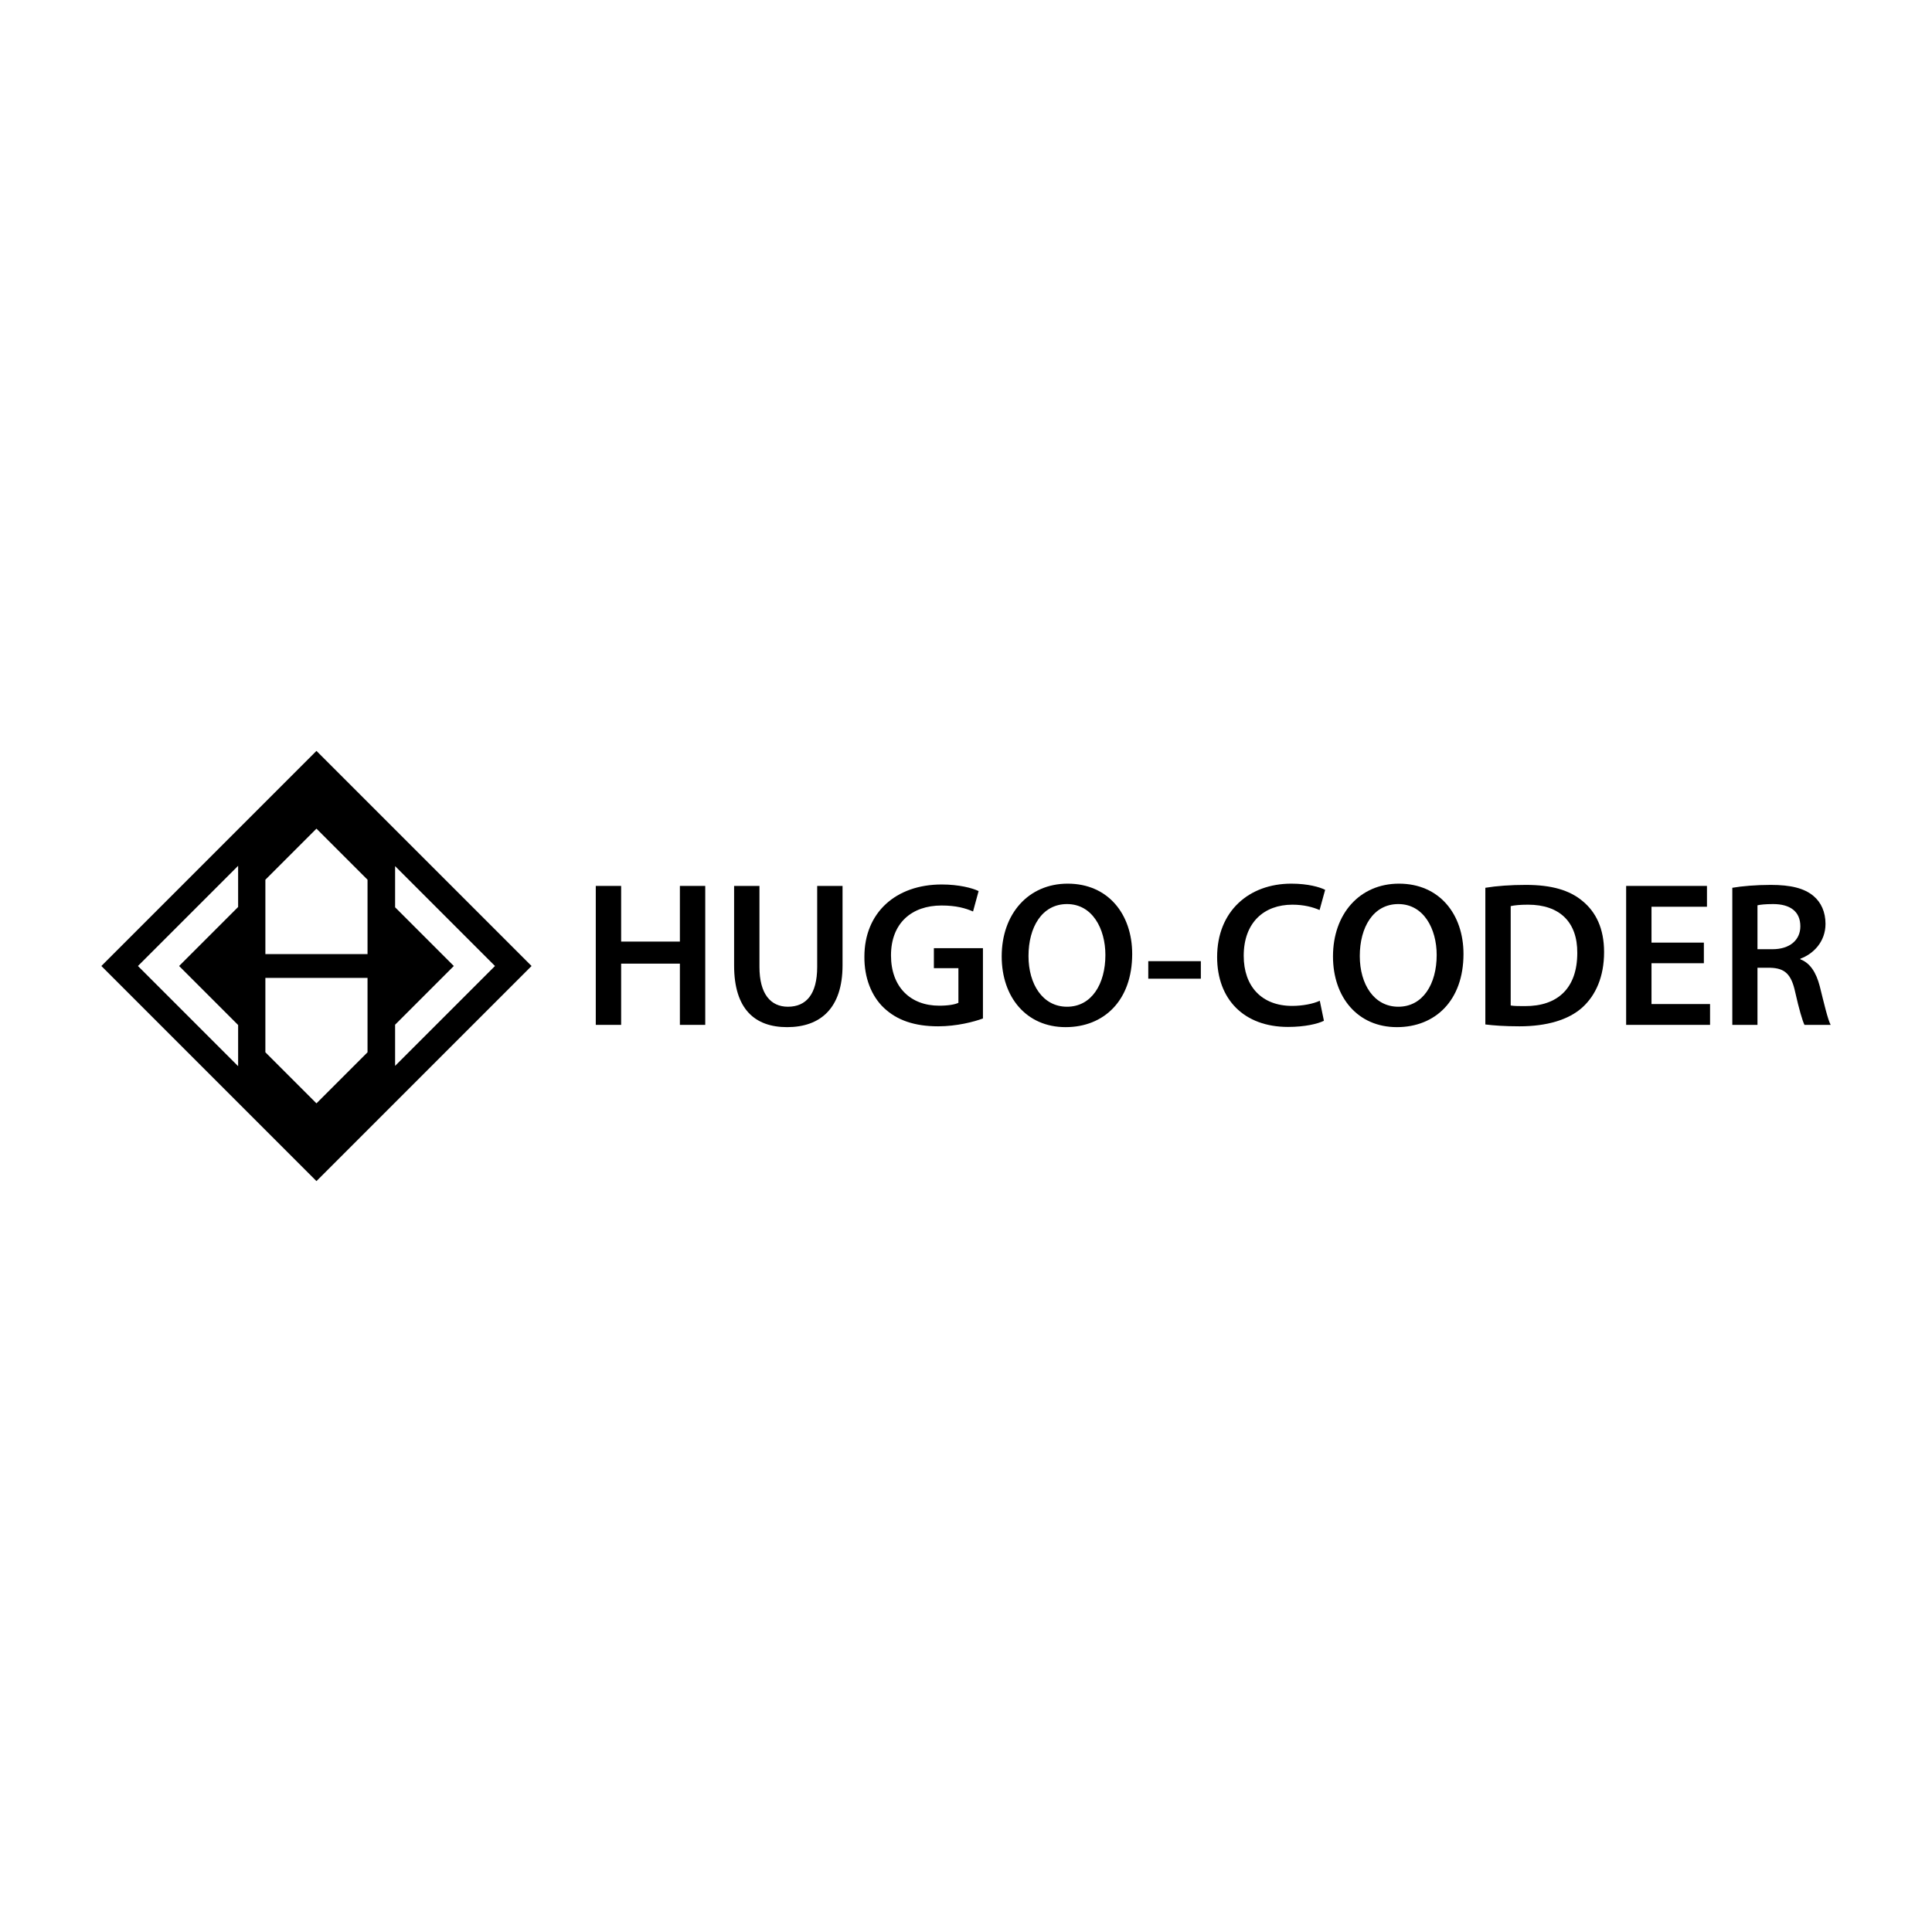
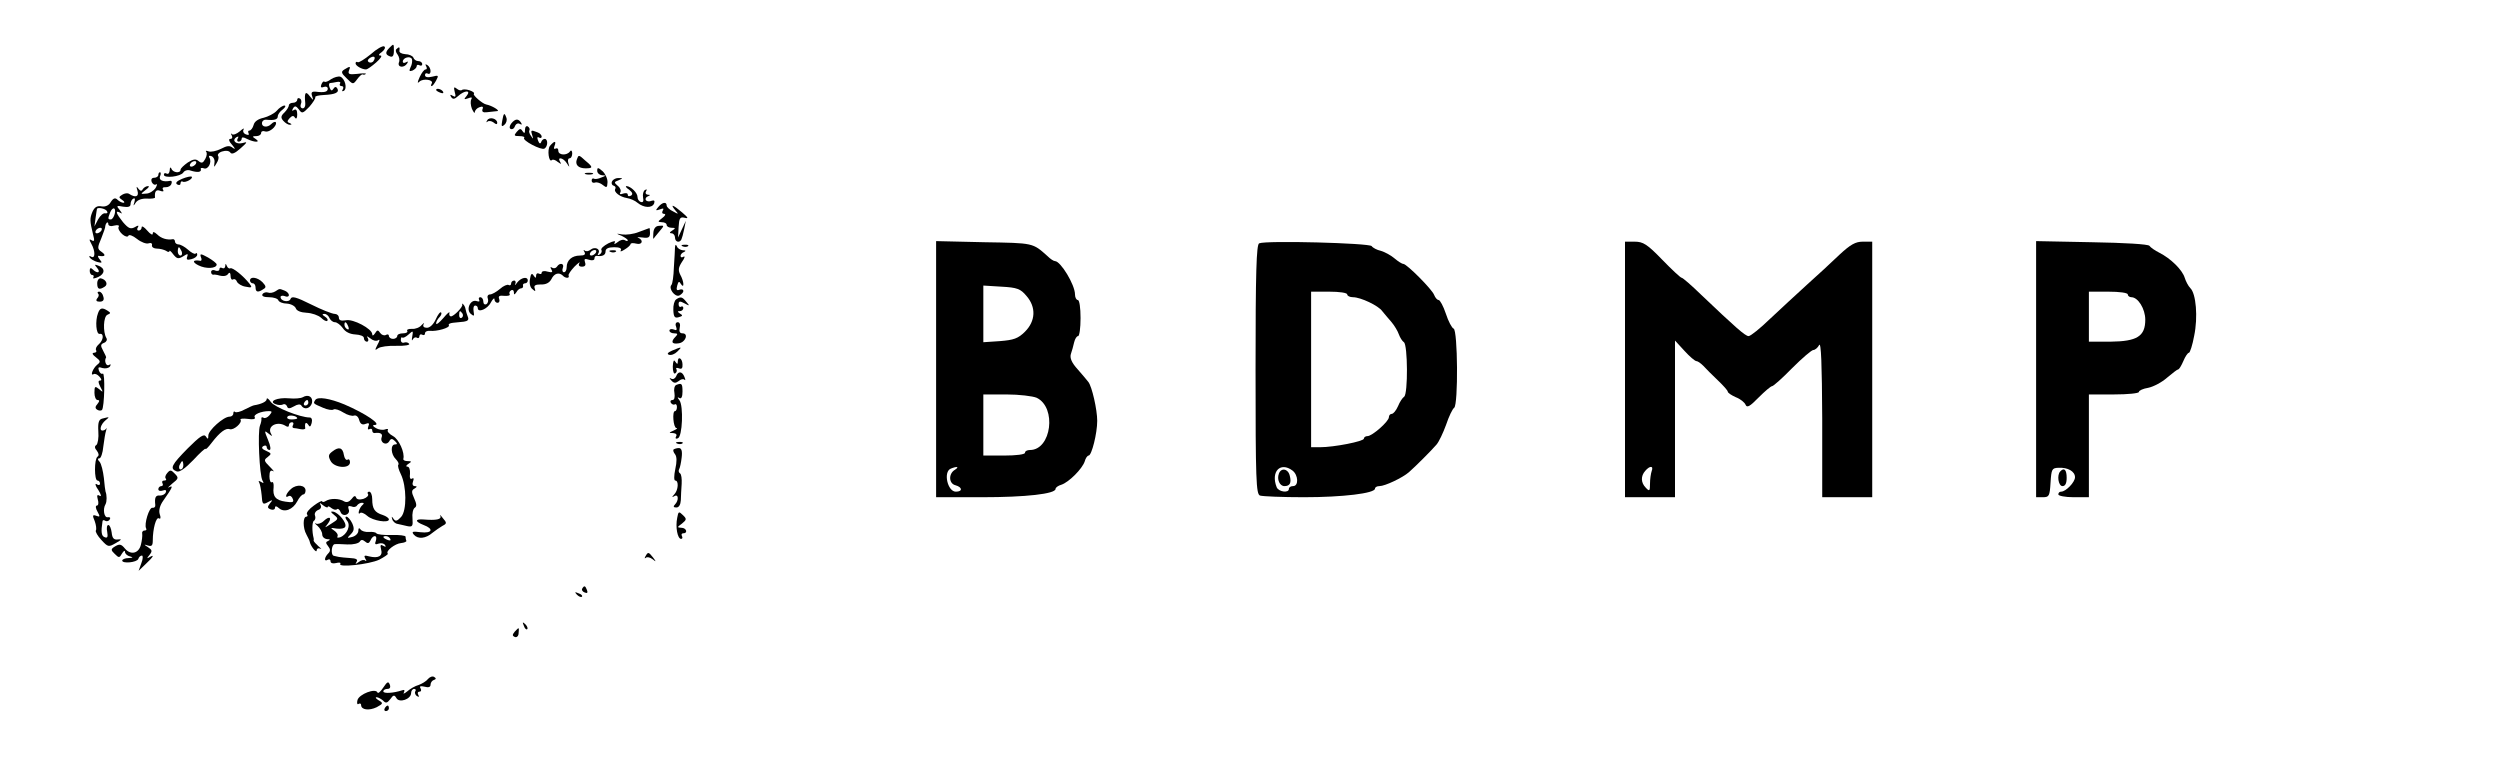
- <svg xmlns="http://www.w3.org/2000/svg" version="1.1" id="Layer_1" x="0px" y="0px" width="1000px" height="1000px" viewBox="0 0 1000 1000" enable-background="new 0 0 1000 1000" xml:space="preserve">
-   <path d="M163.797,388.66L52.457,500l111.34,111.34L275.137,500L163.797,388.66z M123.254,469.451L92.705,500l30.549,30.549v21.308  L71.396,500l51.857-51.856V469.451z M190.234,544.654l-26.438,26.438l-26.436-26.435v-38.493h52.873V544.654z M190.234,493.836  h-52.873v-38.493l26.436-26.435l26.438,26.438V493.836z M204.506,530.381L234.889,500l-30.383-30.381v-21.308L256.197,500  l-51.691,51.689V530.381z" />
-   <g>
-     <g>
-       <path d="M321.498,458.552v28.811h30.41v-28.811h13.125v71.919h-13.125v-31.691h-30.41v31.691h-13.125v-71.919H321.498z" />
-       <path d="M393.096,458.552v41.935c0,14.085,5.869,20.595,14.727,20.595c9.496,0,15.152-6.51,15.152-20.595v-41.935h13.123v41.081    c0,22.194-11.416,32.012-28.703,32.012c-16.646,0-27.422-9.283-27.422-31.905v-41.188H393.096z" />
-       <path d="M508.766,527.163c-4.588,1.707-13.551,4.055-23.154,4.055c-12.166,0-21.342-3.095-28.17-9.604    c-6.402-6.082-10.139-15.579-10.031-26.463c0-22.729,16.219-37.347,40.016-37.347c8.855,0,15.791,1.813,19.1,3.415l-2.881,10.563    c-3.947-1.708-8.75-3.095-16.326-3.095c-15.365,0-26.143,9.07-26.143,25.822c0,16.326,10.029,26.036,24.969,26.036    c4.695,0,8.217-0.64,9.924-1.493v-17.927h-12.697v-10.351h25.395V527.163z" />
-       <path d="M586.021,493.765c0,24.115-14.619,37.88-34.467,37.88c-20.273,0-33.078-15.473-33.078-36.6    c0-22.088,13.871-37.667,34.146-37.667C573.643,457.378,586.021,473.276,586.021,493.765z M532.348,494.831    c0,14.619,7.363,26.25,19.955,26.25c12.697,0,19.846-11.738,19.846-26.783c0-13.552-6.723-26.355-19.846-26.355    C539.283,467.942,532.348,479.999,532.348,494.831z" />
-       <path d="M621.555,497.499v9.07h-27.211v-9.07H621.555z" />
-       <path d="M685.254,528.337c-3.094,1.601-9.924,3.201-18.566,3.201c-22.834,0-36.705-14.299-36.705-36.174    c0-23.688,16.432-37.986,38.412-37.986c8.645,0,14.832,1.814,17.5,3.201l-2.881,10.457c-3.414-1.494-8.109-2.774-14.084-2.774    c-14.619,0-25.184,9.177-25.184,26.463c0,15.792,9.283,25.93,25.076,25.93c5.336,0,10.883-1.067,14.299-2.668L685.254,528.337z" />
-       <path d="M757.498,493.765c0,24.115-14.619,37.88-34.467,37.88c-20.273,0-33.078-15.473-33.078-36.6    c0-22.088,13.871-37.667,34.146-37.667C745.119,457.378,757.498,473.276,757.498,493.765z M703.824,494.831    c0,14.619,7.363,26.25,19.955,26.25c12.697,0,19.846-11.738,19.846-26.783c0-13.552-6.723-26.355-19.846-26.355    C710.76,467.942,703.824,479.999,703.824,494.831z" />
-       <path d="M768.809,459.513c5.762-0.961,13.125-1.494,20.914-1.494c13.445,0,22.729,2.773,29.344,8.322    c6.936,5.656,11.205,14.191,11.205,26.463c0,12.805-4.375,22.408-11.205,28.597c-7.148,6.51-18.566,9.817-32.545,9.817    c-7.682,0-13.445-0.427-17.713-0.961V459.513z M781.934,520.44c1.814,0.32,4.588,0.32,7.256,0.32    c17.072,0.106,27.209-9.283,27.209-27.529c0.107-15.9-9.068-24.97-25.502-24.97c-4.162,0-7.148,0.32-8.963,0.747V520.44z" />
-       <path d="M881.918,498.565h-27.102v21.128h30.303v10.777h-43.428v-71.919h41.828v10.777h-28.703v18.566h27.102V498.565z" />
-       <path d="M896.645,459.513c4.908-0.854,12.271-1.494,19.848-1.494c10.35,0,17.393,1.707,22.195,5.762    c3.947,3.308,6.188,8.322,6.188,14.405c0,9.283-6.295,15.579-13.018,18.032v0.32c5.121,1.922,8.217,6.937,10.029,13.872    c2.242,8.963,4.162,17.286,5.656,20.061h-13.551c-1.068-2.134-2.775-8.003-4.803-16.966c-2.027-9.391-5.441-12.378-12.91-12.592    h-6.617v29.558h-13.018V459.513z M909.662,491.31h7.791c8.855,0,14.404-4.694,14.404-11.844c0-7.896-5.549-11.523-14.086-11.523    c-4.16,0-6.828,0.319-8.109,0.64V491.31z" />
-     </g>
+ <svg xmlns="http://www.w3.org/2000/svg" version="1.0" width="900pt" height="280pt" viewBox="0 0 900 280" preserveAspectRatio="xMidYMid meet">
+   <g transform="translate(0,280) scale(0.1,-0.1)" fill="#000000" stroke="none">
+     <path d="M1335 2605 c-22 -18 -43 -31 -47 -29 -4 3 -8 1 -8 -4 0 -9 23 -22 38 -22 4 0 20 11 36 25 16 14 23 25 16 25 -9 0 -7 5 5 13 10 8 14 17 8 20 -5 3 -27 -9 -48 -28z m10 -24 c-3 -6 -11 -8 -17 -5 -6 4 -5 9 3 15 16 10 23 4 14 -10z" />
+     <path d="M1402 2628 c-16 -16 -15 -25 2 -31 9 -4 14 2 14 19 0 28 0 28 -16 12z" />
+     <path d="M1427 2623 c-4 -3 -2 -12 4 -19 6 -8 9 -21 5 -29 -6 -18 19 -21 30 -3 4 7 3 8 -4 4 -7 -4 -12 -3 -12 2 0 15 28 22 33 9 2 -7 0 -20 -5 -29 -6 -14 -5 -16 7 -12 8 4 15 10 15 16 0 5 5 6 10 3 6 -3 10 -1 10 4 0 6 -6 11 -14 11 -8 0 -16 6 -18 13 -3 6 -16 12 -29 12 -13 1 -23 6 -21 13 2 13 -1 15 -11 5z" />
+     <path d="M1534 2562 c4 -7 3 -12 -2 -12 -5 0 -14 -12 -21 -27 -9 -20 -9 -25 -1 -17 13 13 53 7 44 -7 -3 -5 -3 -9 0 -9 3 0 10 9 16 20 10 19 9 20 -14 14 -17 -4 -26 -2 -26 6 0 6 5 8 10 5 6 -3 10 1 10 9 0 8 -5 18 -12 22 -7 4 -8 3 -4 -4z" />
+     <path d="M1240 2550 c-13 -8 -12 -13 8 -32 23 -23 23 -23 38 -3 8 11 17 19 20 17 3 -2 8 -1 11 2 3 2 -11 3 -31 0 -28 -3 -34 -1 -30 11 7 17 5 18 -16 5z" />
+     <path d="M1192 2515 c-10 -8 -22 -12 -24 -9 -3 3 -8 -2 -11 -10 -4 -10 -1 -13 9 -9 7 3 14 0 14 -6 0 -12 -12 -15 -44 -11 -14 1 -17 -3 -12 -17 5 -16 5 -16 -9 1 -15 20 -20 13 -16 -26 1 -10 -3 -18 -9 -18 -7 0 -10 7 -7 15 4 8 2 17 -3 20 -6 4 -10 1 -10 -4 0 -6 -7 -11 -15 -11 -8 0 -15 -4 -15 -9 0 -5 -7 -17 -16 -26 -13 -12 -14 -19 -4 -30 7 -8 18 -15 24 -14 7 0 7 2 -1 6 -10 3 -10 7 0 18 9 9 14 10 19 1 5 -6 8 -1 8 12 0 15 -4 21 -12 16 -7 -5 -8 -3 -3 6 6 10 11 9 21 -4 11 -16 14 -15 38 10 13 15 23 31 21 34 -2 4 12 7 31 8 41 2 57 9 48 24 -4 7 -9 6 -14 -2 -5 -8 -9 -7 -13 4 -4 9 -3 16 1 17 4 0 15 2 25 4 9 2 15 -1 11 -6 -3 -5 0 -9 6 -9 6 0 8 -5 4 -12 -4 -6 -3 -8 4 -5 13 9 4 44 -13 51 -7 2 -22 -2 -33 -9z" />
+     <path d="M1637 2469 c5 -17 3 -20 -7 -14 -9 6 -11 4 -6 -4 6 -9 12 -9 25 3 24 22 48 22 31 1 -11 -13 -10 -14 5 -9 12 5 16 4 12 -3 -4 -6 -3 -22 2 -35 6 -12 10 -18 10 -12 1 7 8 15 17 18 11 4 15 2 11 -7 -3 -9 2 -13 16 -11 12 1 29 3 37 4 12 1 -19 20 -40 24 -14 3 -49 34 -44 38 3 4 -4 9 -16 13 -12 4 -24 4 -27 1 -4 -3 -12 -1 -19 5 -10 8 -11 5 -7 -12z" />
+     <path d="M1570 2476 c0 -2 7 -7 16 -10 8 -3 12 -2 9 4 -6 10 -25 14 -25 6z" />
+     <path d="M996 2401 c-9 -10 -31 -21 -47 -25 -19 -4 -33 -13 -36 -26 -3 -11 -10 -20 -15 -20 -5 0 -6 -4 -3 -10 3 -6 -1 -7 -9 -4 -9 3 -13 11 -9 18 3 6 -3 3 -14 -7 -11 -9 -23 -14 -28 -10 -4 5 -5 2 -1 -4 4 -8 2 -13 -5 -13 -7 0 -5 -9 7 -22 11 -13 12 -17 3 -11 -12 10 -21 9 -44 -3 -16 -8 -36 -12 -44 -9 -8 3 -12 3 -9 -1 4 -4 3 -15 -3 -26 -8 -15 -13 -17 -24 -8 -10 9 -20 7 -39 -5 -14 -10 -26 -21 -26 -26 0 -14 -28 -11 -33 4 -3 7 -6 4 -6 -6 -1 -10 -5 -15 -11 -12 -5 3 -10 2 -10 -4 0 -14 60 -7 70 8 4 7 16 11 26 7 25 -8 40 -6 37 5 -2 4 3 6 11 3 15 -6 30 22 20 38 -4 6 -1 9 7 6 8 -3 13 -14 11 -24 -2 -18 -2 -18 8 -1 6 9 9 21 5 26 -3 5 4 13 16 16 12 4 24 2 28 -4 5 -8 17 -3 37 15 25 22 26 25 7 19 -23 -6 -40 9 -22 21 8 4 9 3 5 -4 -4 -7 -2 -12 3 -12 6 0 11 5 11 10 0 7 6 7 19 0 26 -13 52 -14 31 0 -13 8 -12 10 3 10 9 0 17 5 17 11 0 6 6 9 14 6 8 -3 22 3 32 14 15 17 7 29 -10 12 -13 -13 -33 -11 -33 3 0 8 7 14 16 13 29 -3 41 1 41 12 0 7 8 18 18 25 9 7 12 14 6 14 -6 0 -19 -8 -28 -19z m-291 -191 c-3 -5 -11 -10 -16 -10 -6 0 -7 5 -4 10 3 6 11 10 16 10 6 0 7 -4 4 -10z" />
+     <path d="M1808 2365 c-4 -20 -2 -23 8 -14 7 6 10 17 7 25 -7 20 -10 18 -15 -11z" />
+     <path d="M1754 2367 c-4 -7 -4 -9 1 -5 4 4 14 3 22 -3 8 -7 13 -8 13 -1 0 15 -28 23 -36 9z" />
+     <path d="M1841 2356 c-7 -9 -8 -17 -3 -20 6 -3 13 1 16 10 3 8 11 12 17 8 8 -4 9 -3 5 4 -10 16 -21 15 -35 -2z" />
+     <path d="M1890 2333 c0 -13 -2 -15 -9 -5 -6 10 -10 10 -21 -3 -11 -13 -9 -15 10 -15 13 0 20 -3 17 -6 -9 -9 62 -46 73 -39 13 8 13 35 1 35 -5 0 -11 -5 -13 -12 -3 -7 -7 -5 -11 6 -4 10 -3 15 3 11 6 -3 10 -2 10 3 0 6 -7 13 -16 16 -23 9 -24 8 -18 -11 5 -15 4 -15 -4 -3 -6 8 -9 17 -6 21 2 4 0 10 -6 14 -5 3 -10 -2 -10 -12z" />
+     <path d="M1980 2275 c-11 -13 -4 -63 7 -51 4 3 13 0 21 -7 13 -9 14 -9 8 1 -11 19 12 14 24 -5 11 -17 11 -17 6 0 -3 9 -1 17 4 17 6 0 10 8 10 18 0 9 -4 13 -8 7 -11 -16 -42 -14 -42 2 0 8 -4 11 -10 8 -6 -3 -7 1 -4 9 8 20 0 20 -16 1z" />
+     <path d="M2077 2227 c-8 -20 5 -33 31 -33 27 0 28 4 0 27 -25 23 -25 22 -31 6z" />
+     <path d="M2150 2185 c0 -8 8 -15 18 -16 14 0 14 -2 -3 -8 -11 -5 -23 -7 -27 -4 -5 2 -8 -1 -8 -7 0 -7 6 -10 13 -7 6 2 19 -2 27 -9 14 -11 16 -10 17 9 1 12 -7 30 -17 40 -17 15 -20 15 -20 2z" />
+     <path d="M570 2170 c0 -5 -7 -10 -15 -10 -9 0 -12 -6 -9 -15 4 -8 10 -12 16 -9 5 3 4 -2 -2 -13 -7 -10 -22 -20 -34 -20 -21 -2 -21 -2 -2 13 11 8 15 14 9 14 -7 0 -15 -5 -19 -11 -4 -8 -9 -7 -16 2 -7 10 -8 8 -3 -8 6 -21 -7 -26 -30 -11 -6 4 -17 2 -25 -3 -13 -8 -13 -10 0 -19 8 -5 10 -10 4 -10 -5 0 -15 5 -21 11 -8 8 -15 6 -24 -8 -7 -13 -20 -18 -33 -16 -16 3 -25 -2 -33 -19 -10 -24 -10 -33 2 -82 6 -22 5 -27 -5 -21 -9 6 -10 3 -1 -13 15 -27 14 -55 -1 -46 -6 4 -8 3 -5 -3 4 -6 16 -13 27 -16 18 -5 19 -3 9 9 -7 8 -8 14 -3 13 22 -4 27 2 10 14 -16 11 -16 15 -1 50 8 20 15 40 14 43 0 3 2 8 5 12 3 3 6 1 6 -5 0 -6 9 -9 22 -5 12 3 19 1 15 -5 -3 -5 3 -17 13 -26 10 -9 20 -11 22 -6 2 6 16 1 31 -11 15 -12 34 -19 42 -16 8 3 14 0 12 -7 -1 -7 7 -12 18 -12 11 0 26 -4 33 -8 6 -5 12 -5 12 -1 0 4 6 -1 14 -12 13 -16 18 -17 35 -7 17 11 19 10 15 -1 -4 -11 0 -13 15 -9 12 3 21 10 21 16 0 6 -3 8 -6 4 -3 -3 -15 3 -27 14 -11 10 -27 19 -34 19 -7 0 -13 5 -13 10 0 5 -3 9 -7 9 -22 -4 -43 3 -57 17 -11 10 -16 11 -16 3 0 -7 -9 -2 -20 11 -11 13 -20 18 -20 12 0 -7 -5 -12 -11 -12 -5 0 -7 5 -3 11 5 8 2 9 -11 1 -15 -8 -23 -4 -42 18 -25 31 -30 45 -10 34 8 -5 7 -2 -2 10 -13 15 -12 17 12 12 19 -3 27 0 27 9 0 8 4 17 10 20 6 3 7 -1 4 -12 -5 -16 -4 -16 5 -2 6 9 22 15 40 14 16 -1 30 1 29 4 -2 22 4 30 19 24 10 -4 14 -2 10 4 -4 6 0 10 10 9 9 0 18 5 20 12 3 7 1 12 -4 11 -26 -5 -42 2 -37 16 4 8 3 15 0 15 -3 0 -6 -4 -6 -10z m-185 -130 c4 -6 1 -9 -6 -8 -7 2 -18 -8 -26 -22 l-13 -25 4 30 c2 17 5 31 5 33 3 7 31 1 36 -8z m28 -10 c-3 -11 -9 -20 -14 -20 -11 0 -11 3 -3 24 9 23 23 20 17 -4z m-48 -60 c-3 -5 -11 -10 -16 -10 -6 0 -7 5 -4 10 3 6 11 10 16 10 6 0 7 -4 4 -10z m289 -75 c3 -8 1 -15 -4 -15 -6 0 -10 7 -10 15 0 8 2 15 4 15 2 0 6 -7 10 -15z" />
+     <path d="M2108 2173 c6 -2 18 -2 25 0 6 3 1 5 -13 5 -14 0 -19 -2 -12 -5z" />
+     <path d="M655 2156 c-19 -8 -25 -15 -17 -20 7 -4 12 -2 12 4 0 6 4 9 8 6 9 -5 39 11 32 18 -3 2 -18 -1 -35 -8z" />
+     <path d="M2204 2148 c-4 -6 -2 -14 4 -16 7 -2 10 -7 7 -12 -7 -11 17 -29 42 -33 12 -2 29 -9 38 -17 23 -19 53 -20 60 -2 3 10 0 12 -10 9 -8 -4 -17 -2 -20 3 -3 4 1 11 7 13 10 4 10 6 0 6 -7 1 -10 6 -6 13 4 6 3 8 -4 4 -6 -3 -9 -16 -7 -27 3 -13 0 -19 -8 -16 -7 2 -12 10 -12 18 0 15 -24 38 -39 39 -6 0 -2 -6 9 -13 12 -10 14 -16 7 -21 -7 -4 -12 -3 -12 3 0 6 -7 7 -17 4 -10 -4 -14 -2 -10 4 4 6 0 17 -9 24 -14 12 -14 14 3 20 16 7 16 8 1 8 -9 1 -20 -4 -24 -11z" />
+     <path d="M2370 2055 c-11 -13 -10 -14 5 -9 13 5 16 4 11 -4 -4 -7 -2 -12 5 -12 7 0 4 -7 -7 -15 -17 -13 -17 -14 -1 -15 9 0 17 -4 17 -10 0 -5 8 -10 18 -10 14 0 15 -2 2 -10 -10 -6 -11 -10 -2 -10 6 0 12 -7 12 -15 0 -16 16 -21 23 -7 2 4 7 21 10 37 l6 30 -14 -30 -14 -30 2 38 c2 32 5 37 22 33 15 -4 12 1 -9 19 -34 29 -45 32 -25 8 13 -15 12 -15 -8 -4 -13 6 -23 16 -23 21 0 15 -16 12 -30 -5z" />
+     <path d="M2352 1961 c-1 -13 -1 -23 1 -20 1 2 11 14 21 26 18 21 18 22 -1 20 -12 0 -20 -9 -21 -26z" />
+     <path d="M2300 1965 c-19 -8 -46 -11 -60 -9 -24 4 -24 4 -2 -5 12 -6 22 -13 22 -16 0 -4 -5 -3 -10 0 -6 4 -18 1 -27 -7 -10 -8 -14 -8 -10 -1 5 7 -4 6 -23 -3 -17 -9 -28 -19 -25 -24 3 -5 0 -12 -6 -16 -7 -4 -9 -3 -5 4 9 15 -12 26 -28 13 -7 -6 -17 -7 -21 -3 -5 4 -5 1 -1 -5 5 -9 0 -13 -16 -13 -29 0 -48 -17 -48 -42 0 -10 -4 -18 -10 -18 -5 0 -7 7 -4 15 7 17 -11 21 -21 5 -4 -6 -11 -7 -17 -4 -7 5 -8 2 -3 -6 6 -10 3 -12 -13 -8 -12 4 -22 2 -22 -4 0 -5 -4 -6 -10 -3 -5 3 -10 0 -10 -7 0 -10 -2 -10 -9 0 -6 10 -10 7 -13 -12 -3 -15 0 -31 9 -37 10 -9 12 -9 8 3 -4 10 2 14 22 14 18 -1 31 6 38 19 10 21 27 26 41 13 4 -5 11 -8 16 -8 5 0 7 3 5 8 -2 4 8 18 21 32 14 14 22 19 18 13 -5 -8 -1 -13 9 -13 11 0 15 5 11 16 -4 12 -1 14 14 9 11 -4 20 -2 20 4 0 6 3 10 8 10 20 -3 32 2 32 16 0 10 10 15 31 15 19 0 28 -4 24 -11 -4 -6 2 -5 14 3 12 7 21 16 21 19 0 4 9 5 20 2 22 -6 28 12 8 21 -7 3 -1 3 15 1 21 -3 27 0 27 16 0 10 -1 18 -2 18 -2 -1 -19 -7 -38 -14z m-155 -75 c-3 -5 -11 -10 -16 -10 -6 0 -7 5 -4 10 3 6 11 10 16 10 6 0 7 -4 4 -10z" />
+     <path d="M3370 1471 l0 -461 165 0 c158 0 265 12 265 30 0 5 10 12 21 15 27 9 75 57 84 84 3 12 10 21 14 21 11 0 31 80 31 125 0 40 -19 124 -32 140 -4 5 -21 26 -38 45 -22 24 -29 41 -25 55 4 11 9 30 12 43 3 12 9 22 14 22 5 0 9 29 9 65 0 37 -4 65 -10 65 -5 0 -10 9 -10 20 0 35 -52 120 -72 120 -5 0 -17 8 -27 18 -54 48 -49 47 -228 50 l-173 4 0 -461z m325 264 c36 -41 33 -91 -5 -129 -25 -25 -41 -30 -90 -34 l-60 -4 0 102 0 102 65 -4 c57 -3 69 -8 90 -33z m37 -367 c73 -35 53 -188 -24 -188 -10 0 -18 -4 -18 -10 0 -6 -32 -10 -75 -10 l-75 0 0 110 0 110 83 0 c46 0 95 -6 109 -12z m-294 -259 c-24 -14 -23 -50 2 -56 25 -7 26 -23 1 -23 -30 0 -46 72 -18 83 22 9 32 7 15 -4z" />
+     <path d="M4533 1924 c-10 -4 -13 -105 -13 -454 0 -399 2 -449 16 -454 9 -3 80 -6 158 -6 140 0 256 14 256 31 0 5 7 9 16 9 20 0 83 30 106 50 24 21 80 77 99 99 9 10 24 42 35 72 10 30 23 57 29 61 15 11 13 280 -2 285 -6 2 -19 26 -28 54 -9 27 -21 49 -26 49 -5 0 -12 8 -16 18 -7 20 -99 112 -111 112 -5 0 -19 9 -32 20 -13 11 -35 23 -49 27 -14 3 -29 11 -33 17 -8 11 -381 21 -405 10z m317 -184 c0 -5 9 -10 21 -10 27 0 91 -30 105 -50 7 -8 21 -26 33 -39 11 -13 23 -33 27 -45 4 -11 12 -24 18 -28 14 -9 15 -186 1 -196 -6 -4 -16 -19 -22 -34 -7 -16 -17 -28 -23 -28 -5 0 -10 -5 -10 -12 0 -15 -60 -68 -77 -68 -7 0 -13 -4 -13 -9 0 -10 -108 -31 -158 -31 l-32 0 0 280 0 280 65 0 c37 0 65 -4 65 -10z m-197 -634 c21 -16 23 -56 2 -56 -8 0 -15 -4 -15 -10 0 -16 -37 -11 -44 6 -22 56 13 93 57 60z" />
+     <path d="M4604 1095 c-8 -21 3 -45 20 -45 20 0 26 12 19 38 -6 25 -31 29 -39 7z" />
+     <path d="M5850 1470 l0 -460 90 0 90 0 0 282 0 282 34 -37 c18 -20 38 -37 43 -37 5 0 16 -8 25 -17 9 -10 32 -33 52 -52 20 -19 36 -37 36 -41 0 -4 13 -13 29 -20 16 -6 32 -19 35 -27 5 -12 15 -7 47 26 22 22 44 41 49 41 4 0 37 29 72 65 36 36 70 65 76 65 6 0 16 8 21 18 7 12 10 -69 11 -265 l0 -283 90 0 90 0 0 460 0 460 -34 0 c-26 0 -44 -10 -84 -47 -28 -27 -80 -75 -117 -108 -36 -33 -96 -88 -132 -122 -36 -35 -71 -63 -78 -63 -12 0 -48 32 -172 150 -34 33 -65 60 -69 60 -4 0 -35 29 -70 65 -54 56 -69 65 -99 65 l-35 0 0 -460z m96 -366 c-3 -9 -6 -29 -6 -46 0 -26 -2 -28 -15 -14 -18 18 -19 42 -2 61 16 19 31 19 23 -1z" />
+     <path d="M7330 1471 l0 -461 24 0 c23 0 25 4 28 53 3 48 5 52 28 53 34 2 60 -13 60 -34 0 -18 -33 -52 -50 -52 -6 0 -10 -4 -10 -10 0 -5 25 -10 55 -10 l55 0 0 185 0 185 90 0 c50 0 90 4 90 9 0 5 15 12 34 15 19 4 49 20 67 36 19 16 37 30 40 30 4 0 12 14 19 30 7 17 16 30 20 30 4 0 13 28 19 61 14 67 7 152 -14 172 -7 7 -16 24 -20 37 -9 29 -50 69 -91 90 -16 8 -32 19 -36 25 -4 6 -89 11 -208 13 l-200 4 0 -461z m330 269 c0 -5 6 -10 13 -10 24 0 50 -42 50 -81 0 -60 -30 -78 -125 -79 l-78 0 0 90 0 90 70 0 c40 0 70 -4 70 -10z" />
+     <path d="M2430 1910 c0 -8 -2 -41 -4 -72 -1 -32 -5 -60 -9 -64 -11 -12 12 -44 28 -38 8 4 15 11 15 16 0 6 -6 8 -14 5 -10 -4 -12 0 -8 15 4 15 7 17 13 6 13 -20 12 8 -2 33 -8 16 -7 26 6 46 10 14 12 22 6 19 -6 -4 -11 -3 -11 3 0 5 6 12 13 14 7 4 6 6 -5 6 -9 1 -19 7 -21 14 -4 8 -6 7 -7 -3z" />
+     <path d="M2458 1913 c7 -3 16 -2 19 1 4 3 -2 6 -13 5 -11 0 -14 -3 -6 -6z" />
+     <path d="M2198 1893 c7 -3 16 -2 19 1 4 3 -2 6 -13 5 -11 0 -14 -3 -6 -6z" />
+     <path d="M723 1875 c4 -8 3 -14 -1 -14 -28 5 -32 -4 -8 -16 27 -14 66 -12 66 3 0 4 -14 15 -31 25 -26 14 -30 15 -26 2z" />
+     <path d="M350 1835 c14 -17 0 -21 -16 -5 -7 7 -11 6 -11 -5 0 -8 4 -15 9 -15 5 0 7 -4 4 -9 -4 -5 5 -4 18 2 25 12 25 32 -1 41 -13 5 -14 4 -3 -9z" />
+     <path d="M811 1842 c-1 -7 -5 -10 -11 -7 -5 3 -10 2 -10 -4 0 -6 -7 -8 -15 -5 -8 4 -15 1 -15 -5 0 -6 3 -10 8 -10 4 1 10 0 15 -1 19 -6 33 -5 39 5 5 6 8 2 8 -8 0 -10 4 -16 9 -13 5 3 11 0 14 -8 3 -7 17 -16 31 -18 23 -5 25 -3 14 11 -23 29 -62 60 -69 55 -4 -2 -10 2 -12 8 -4 10 -6 10 -6 0z" />
+     <path d="M350 1780 c0 -21 7 -25 27 -12 13 8 5 26 -14 30 -7 1 -13 -7 -13 -18z" />
+     <path d="M900 1790 c0 -5 5 -10 10 -10 6 0 10 -7 10 -15 0 -17 9 -19 28 -6 11 6 10 11 -3 25 -18 18 -45 22 -45 6z" />
+     <path d="M1862 1783 c-7 -10 -10 -12 -7 -5 3 6 1 12 -4 12 -6 0 -11 -5 -11 -11 0 -5 -4 -8 -9 -5 -4 3 -19 -3 -31 -14 -13 -11 -29 -20 -36 -20 -7 0 -11 -6 -8 -14 3 -8 1 -17 -5 -21 -6 -3 -11 1 -11 9 0 9 -5 16 -11 16 -5 0 -7 -4 -4 -10 3 -5 0 -7 -9 -4 -22 8 -40 -30 -21 -46 12 -10 13 -8 10 9 -2 12 0 21 6 21 5 0 9 -4 9 -9 0 -18 35 -4 47 20 7 13 13 18 13 12 0 -7 5 -13 11 -13 6 0 9 6 6 14 -4 10 1 13 18 11 14 -1 22 1 20 6 -3 4 -1 10 5 14 5 3 10 0 10 -7 0 -10 2 -10 9 0 4 8 12 14 17 14 5 0 8 4 7 9 -2 5 2 9 7 9 6 0 10 5 10 10 0 16 -24 11 -38 -7z" />
+     <path d="M991 1751 c-8 -5 -20 -7 -27 -4 -6 2 -15 0 -19 -6 -4 -7 5 -11 24 -11 16 0 31 -5 33 -11 2 -6 16 -12 31 -12 15 -1 29 -9 32 -17 3 -9 18 -15 39 -16 19 -1 42 -9 52 -18 9 -9 19 -14 22 -11 4 3 0 10 -8 15 -11 7 -11 10 -2 10 7 0 15 -7 18 -15 4 -8 12 -15 20 -15 7 0 20 -10 28 -21 9 -14 26 -22 45 -23 18 -1 31 -6 31 -13 0 -7 5 -13 11 -13 5 0 7 6 3 13 -6 8 -3 8 9 -1 9 -8 21 -11 28 -7 7 5 7 0 -2 -16 -10 -20 -10 -22 2 -13 8 6 37 10 66 9 29 -1 50 3 46 7 -3 5 -11 7 -17 5 -7 -3 -13 1 -13 9 0 8 3 12 5 9 3 -3 13 2 23 11 16 15 17 14 13 -8 -2 -12 -2 -17 2 -10 3 6 10 10 15 6 5 -3 9 0 9 6 0 6 5 8 10 5 6 -3 10 -1 10 5 0 6 8 10 18 9 23 -3 73 11 68 20 -3 4 4 8 15 9 10 1 28 3 39 4 14 2 19 7 14 18 -3 8 -7 20 -8 27 -1 7 -5 15 -9 18 -4 3 -5 2 -3 -1 5 -7 -31 -44 -41 -43 -5 1 -7 6 -5 13 2 6 -8 -2 -22 -19 -14 -16 -25 -25 -26 -20 0 6 5 16 12 23 6 6 9 14 6 17 -3 4 -12 -8 -19 -24 -8 -18 -21 -31 -32 -31 -11 0 -16 5 -12 13 4 6 1 5 -7 -3 -7 -9 -23 -15 -35 -14 -12 1 -20 -3 -17 -7 3 -5 -4 -9 -15 -9 -12 0 -21 -4 -21 -10 0 -5 -7 -10 -15 -10 -8 0 -15 5 -15 11 0 5 -5 7 -11 3 -6 -3 -15 0 -20 7 -8 12 -11 12 -19 -1 -6 -9 -10 -10 -10 -3 0 19 -69 56 -95 50 -17 -3 -25 0 -25 9 0 8 -7 14 -15 14 -9 0 -47 15 -85 34 -54 27 -70 31 -74 20 -5 -14 -36 -9 -36 7 0 4 7 6 15 3 8 -4 15 -2 15 4 0 5 -7 13 -16 16 -19 7 -16 8 -33 -3z m674 -80 c3 -5 2 -12 -3 -15 -5 -3 -9 1 -9 9 0 17 3 19 12 6z m-411 -47 c3 -8 2 -12 -4 -9 -6 3 -10 10 -10 16 0 14 7 11 14 -7z" />
+     <path d="M353 1743 c4 -3 3 -11 -3 -17 -6 -8 -3 -12 9 -12 12 0 17 6 13 18 -2 10 -9 18 -15 18 -6 0 -7 -3 -4 -7z" />
+     <path d="M2434 1722 c-6 -4 -11 -21 -10 -38 1 -25 5 -30 19 -26 15 4 16 7 5 13 -10 7 -10 9 0 9 6 0 12 5 12 11 0 5 -4 8 -8 5 -5 -3 -9 1 -9 9 0 11 5 12 21 3 19 -10 20 -10 7 5 -15 19 -21 20 -37 9z" />
+     <path d="M353 1673 c-11 -28 -7 -78 6 -75 16 3 14 -23 -4 -38 -8 -7 -12 -16 -9 -21 3 -5 -1 -9 -8 -9 -8 -1 -5 -7 7 -16 17 -13 18 -17 5 -27 -15 -12 -27 -42 -13 -34 5 3 14 -1 21 -9 8 -9 9 -14 2 -14 -7 0 -7 -7 1 -22 11 -21 11 -22 -4 -9 -15 12 -17 11 -17 -13 0 -14 5 -26 11 -26 8 0 8 -4 0 -14 -9 -10 -9 -16 -1 -21 6 -4 14 -4 17 -1 9 9 12 136 3 131 -4 -3 -11 2 -14 11 -4 12 -1 14 13 9 11 -3 23 0 27 6 4 8 3 9 -4 5 -10 -6 -18 16 -10 27 1 1 -4 12 -11 25 -10 18 -9 23 4 28 8 3 12 11 8 17 -13 22 -11 78 4 84 12 5 12 7 1 14 -20 13 -28 11 -35 -8z" />
+     <path d="M2434 1624 c4 -12 2 -15 -9 -10 -8 3 -15 1 -15 -4 0 -6 8 -10 17 -10 13 0 14 -3 5 -12 -18 -18 -14 -28 11 -24 25 3 37 36 14 36 -10 0 -13 7 -10 20 3 12 0 20 -7 20 -7 0 -10 -7 -6 -16z" />
+     <path d="M2420 1538 c-16 -7 -20 -12 -12 -15 8 -3 21 2 30 11 19 18 17 19 -18 4z" />
+     <path d="M2422 1480 c0 -17 4 -28 9 -24 5 3 7 10 4 15 -3 5 1 6 9 3 10 -4 14 0 13 15 -1 22 -17 30 -17 9 0 -10 -2 -10 -9 0 -5 9 -8 3 -9 -18z" />
+     <path d="M2434 1445 c-4 -8 -11 -12 -18 -8 -7 4 -7 2 1 -7 9 -10 15 -10 26 -2 8 7 17 9 21 5 4 -4 4 0 0 10 -8 21 -23 22 -30 2z" />
+     <path d="M2434 1414 c-6 -3 -9 -16 -6 -29 2 -15 0 -25 -7 -25 -7 0 -9 -5 -6 -10 4 -6 10 -8 14 -6 4 3 8 -1 8 -9 0 -8 -3 -15 -7 -15 -11 0 -6 -60 5 -61 6 0 1 -4 -10 -9 -18 -8 -18 -9 -2 -9 11 -1 15 -6 11 -12 -4 -7 -1 -10 6 -7 17 5 21 117 6 137 -8 10 -8 13 0 8 7 -4 11 5 11 23 0 30 -3 32 -23 24z" />
+     <path d="M1090 1370 c-7 -4 -29 -6 -49 -4 -43 4 -76 -11 -49 -21 10 -4 21 -4 27 -1 5 3 11 0 14 -6 3 -10 9 -10 25 -1 13 8 23 9 27 3 10 -17 32 -11 38 9 5 22 -13 33 -33 21z m20 -20 c0 -5 -5 -10 -11 -10 -5 0 -7 5 -4 10 3 6 8 10 11 10 2 0 4 -4 4 -10z" />
+     <path d="M960 1363 c0 -9 -20 -18 -45 -22 -3 0 -18 -7 -34 -15 -16 -9 -31 -12 -35 -9 -3 4 -6 1 -6 -5 0 -7 -6 -12 -14 -12 -21 0 -76 -49 -76 -68 0 -14 -2 -14 -9 -3 -7 10 -22 0 -65 -43 -59 -60 -66 -73 -40 -83 10 -4 30 10 60 41 24 26 44 44 44 40 0 -4 10 6 22 22 30 39 51 54 65 49 14 -5 46 23 39 34 -3 4 9 5 26 3 19 -3 29 -1 25 6 -6 9 22 22 52 22 11 0 11 -3 1 -15 -7 -8 -16 -12 -21 -9 -5 3 -9 2 -8 -3 1 -4 -1 -15 -5 -25 -9 -21 -2 -180 9 -198 6 -9 4 -11 -5 -5 -8 5 -11 4 -7 -2 3 -5 7 -26 9 -46 2 -32 4 -35 22 -25 18 10 19 9 8 -4 -10 -13 -10 -17 3 -22 8 -3 15 0 15 6 0 7 5 7 15 -2 19 -16 49 -5 65 25 7 14 17 25 22 25 4 0 8 6 8 14 0 20 -32 24 -52 6 -18 -15 -25 -36 -9 -26 5 3 12 -1 15 -10 5 -12 0 -14 -26 -10 -36 5 -47 19 -43 52 1 13 -2 21 -6 18 -5 -3 -9 7 -9 21 0 18 4 24 13 19 6 -4 1 3 -12 16 -21 21 -22 24 -7 35 14 11 14 13 -6 22 -15 6 -18 12 -10 17 7 4 12 2 12 -3 0 -6 5 -11 10 -11 6 0 4 15 -5 36 -14 34 -14 36 2 23 12 -10 15 -11 9 -1 -16 27 21 48 52 29 7 -5 12 -4 12 2 0 6 5 11 11 11 5 0 7 -4 4 -10 -3 -5 -3 -10 2 -11 4 0 16 -2 25 -4 10 -2 17 0 17 3 -3 19 2 25 10 14 6 -11 9 -9 13 5 3 12 0 20 -7 20 -34 0 -127 37 -140 56 -8 12 -15 16 -15 10z m110 -69 c0 -2 -9 -4 -21 -4 -11 0 -18 4 -14 10 5 8 35 3 35 -6z m-410 -169 c0 -8 -4 -15 -10 -15 -5 0 -7 7 -4 15 4 8 8 15 10 15 2 0 4 -7 4 -15z" />
+     <path d="M1135 1360 c-8 -13 -9 -12 28 -28 16 -7 33 -10 38 -6 6 3 21 -2 35 -11 14 -9 32 -14 39 -11 7 2 15 -4 18 -16 4 -14 11 -19 23 -14 12 5 15 2 10 -9 -3 -9 -2 -13 4 -10 6 3 10 1 10 -4 0 -6 3 -10 8 -10 20 3 31 -2 26 -15 -7 -19 16 -32 27 -15 6 11 11 11 21 1 9 -9 9 -12 0 -12 -17 0 -15 -36 3 -53 8 -8 12 -17 9 -20 -3 -3 1 -18 9 -34 21 -43 22 -131 1 -154 -14 -15 -20 -17 -27 -7 -7 10 -8 10 -5 -1 2 -8 11 -16 19 -17 7 -2 24 -5 35 -8 19 -4 21 0 19 27 -2 18 2 35 8 39 8 5 7 14 -2 34 -10 22 -10 29 1 35 10 6 10 9 1 9 -7 0 -10 7 -6 17 4 10 2 14 -4 10 -6 -4 -9 3 -7 18 1 14 -3 25 -9 25 -7 0 -5 5 3 10 13 8 12 10 -2 10 -10 0 -17 3 -16 8 6 22 -16 71 -37 82 -13 7 -22 17 -19 21 3 5 -2 6 -10 3 -8 -3 -23 -1 -33 5 -11 6 -13 11 -5 11 29 0 -31 41 -108 74 -53 22 -97 29 -105 16z" />
+     <path d="M368 1293 c-12 -3 -16 -14 -14 -46 2 -23 -2 -45 -7 -49 -7 -4 -7 -11 2 -21 7 -10 8 -17 2 -21 -12 -8 -12 -86 0 -86 5 0 9 -5 9 -11 0 -6 -6 -7 -12 -2 -7 4 -5 -6 6 -21 10 -16 12 -25 5 -21 -9 6 -11 2 -7 -13 4 -12 2 -22 -3 -22 -6 0 -5 -10 2 -22 10 -18 9 -20 -4 -15 -14 5 -15 2 -6 -19 5 -14 7 -29 4 -34 -2 -4 6 -19 20 -34 24 -26 26 -26 52 -11 21 12 23 15 8 13 -15 -2 -21 4 -23 25 -2 15 -7 27 -12 27 -5 0 -7 -11 -4 -25 3 -18 1 -23 -9 -19 -12 4 -14 19 -8 57 0 5 5 6 10 2 5 -3 13 -1 16 5 4 6 1 9 -7 8 -13 -3 -19 29 -8 47 5 9 5 33 0 45 -1 3 -4 25 -6 49 -3 25 -9 50 -15 58 -8 8 -8 13 -1 13 5 0 12 19 14 43 3 23 7 49 10 57 2 8 3 12 1 8 -3 -5 -9 -8 -14 -8 -13 0 -6 23 11 37 16 13 15 13 -12 6z" />
+     <path d="M2438 1203 c7 -3 16 -2 19 1 4 3 -2 6 -13 5 -11 0 -14 -3 -6 -6z" />
+     <path d="M1197 1175 c-15 -11 -16 -17 -7 -34 13 -26 70 -30 70 -5 0 8 -4 13 -9 9 -5 -3 -11 5 -13 17 -4 27 -18 31 -41 13z" />
+     <path d="M2425 1182 c-3 -3 0 -11 5 -17 7 -9 7 -27 1 -54 -5 -24 -5 -41 0 -41 13 0 11 -34 -3 -49 -10 -11 -10 -13 0 -7 15 9 16 -16 2 -30 -7 -7 -6 -11 5 -11 9 0 15 10 16 26 0 14 2 41 3 59 1 18 -1 35 -6 38 -5 3 -6 10 -3 15 3 5 7 24 9 42 3 24 -1 34 -10 34 -8 0 -16 -3 -19 -5z" />
+     <path d="M602 1097 c-7 -8 -9 -17 -5 -20 3 -4 1 -7 -6 -7 -7 0 -9 -4 -6 -10 3 -5 1 -10 -4 -10 -6 0 -11 -5 -11 -11 0 -6 7 -8 16 -5 10 4 14 1 11 -6 -2 -7 -12 -12 -21 -12 -16 2 -20 -7 -17 -34 1 -7 -4 -11 -10 -10 -12 3 -31 -60 -23 -74 3 -5 0 -8 -6 -8 -6 0 -10 -6 -8 -12 1 -7 -1 -25 -5 -40 -8 -31 -37 -37 -57 -13 -14 17 -20 18 -39 6 -12 -8 -12 -12 2 -25 15 -15 17 -15 26 1 6 10 11 13 11 6 0 -6 8 -14 18 -16 13 -4 11 -5 -5 -6 -13 0 -23 -5 -23 -9 0 -12 53 -7 58 6 2 7 8 12 13 12 4 0 4 -12 -2 -27 l-10 -28 25 24 c28 26 34 37 14 25 -10 -6 -10 -4 0 8 11 14 10 18 -5 28 -16 10 -16 11 0 6 13 -4 17 0 17 18 0 42 12 86 22 80 6 -4 8 2 3 15 -4 13 0 31 13 49 33 47 37 56 21 48 -8 -4 -3 1 11 13 23 18 24 21 9 36 -13 14 -17 14 -27 2z" />
+     <path d="M7417 1103 c-13 -13 -7 -53 8 -53 10 0 15 10 15 30 0 29 -9 38 -23 23z" />
+     <path d="M1325 1021 c3 -5 -5 -13 -17 -17 -14 -4 -24 -2 -26 5 -3 8 -8 6 -16 -5 -9 -11 -18 -14 -27 -9 -17 11 -50 12 -67 1 -6 -4 -12 -4 -12 -1 0 4 -14 -3 -30 -15 -17 -12 -28 -26 -25 -31 4 -5 2 -9 -2 -9 -13 0 -13 -41 0 -64 6 -12 12 -23 12 -26 2 -14 24 -43 25 -32 0 7 6 10 13 7 6 -4 4 0 -6 8 -10 9 -18 18 -18 21 1 3 1 7 0 9 -6 23 -6 58 1 62 5 3 7 12 4 19 -3 7 2 16 11 20 10 3 13 11 9 18 -5 9 -3 9 9 -1 9 -7 17 -10 17 -6 0 4 6 2 13 -4 8 -6 17 -8 20 -4 4 3 9 -1 13 -10 3 -9 12 -13 20 -10 9 3 13 12 9 20 -3 11 -1 13 10 10 8 -4 17 -2 20 3 4 6 12 10 18 10 8 0 8 -3 2 -8 -5 -4 -11 -14 -13 -22 -2 -8 0 -12 4 -7 4 4 16 -1 26 -10 20 -18 78 -27 78 -13 0 5 -10 12 -22 16 -29 9 -38 22 -38 57 0 15 -5 27 -11 27 -5 0 -8 -4 -4 -9z" />
+     <path d="M1203 946 c16 -13 16 -15 -10 -31 -25 -16 -26 -17 -14 -2 18 23 8 32 -13 12 -9 -9 -22 -13 -28 -10 -7 4 -5 0 5 -8 9 -8 17 -22 17 -31 0 -9 8 -16 18 -17 11 0 12 -2 4 -6 -10 -4 -10 -8 -1 -19 9 -11 9 -18 1 -26 -15 -15 -16 -32 -2 -23 6 3 10 1 10 -6 0 -6 8 -9 20 -6 11 3 18 2 15 -3 -9 -14 103 -2 140 15 19 10 34 20 31 22 -9 9 26 36 48 38 11 1 20 5 19 8 -2 4 -3 11 -3 15 0 4 -23 7 -50 6 -28 -1 -52 2 -55 6 -2 4 -14 6 -27 5 -13 -1 -26 3 -30 9 -5 7 -8 5 -8 -5 0 -9 -10 -19 -22 -22 -19 -5 -20 -5 -5 10 12 12 13 21 5 39 -6 13 -16 24 -21 24 -5 0 -4 -6 2 -14 15 -17 1 -50 -24 -60 -9 -3 -13 -2 -10 3 3 6 -3 15 -12 21 -15 10 -14 11 9 7 15 -2 29 1 31 7 6 14 -24 50 -43 54 -11 2 -10 -2 3 -12z m150 -93 c-5 -12 -2 -15 10 -10 9 3 19 1 23 -5 5 -7 2 -8 -6 -3 -10 6 -12 3 -8 -13 7 -24 -10 -33 -43 -25 -17 5 -20 3 -14 -8 5 -8 5 -11 0 -7 -4 4 -15 2 -23 -5 -13 -9 -14 -9 -8 1 5 8 -2 12 -23 13 -17 1 -35 3 -41 4 -5 1 -14 3 -18 4 -12 2 -9 41 3 42 5 1 26 0 46 -1 21 -1 40 4 44 10 5 8 10 8 20 0 9 -8 14 -6 19 5 3 8 10 15 15 15 6 0 7 -8 4 -17z m52 7 c3 -6 -1 -7 -9 -4 -18 7 -21 14 -7 14 6 0 13 -4 16 -10z" />
+     <path d="M2438 936 c-7 -33 1 -76 14 -76 5 0 6 5 3 10 -3 6 -1 10 4 10 19 0 12 20 -6 20 -16 1 -16 2 2 15 17 14 18 17 3 31 -14 14 -16 13 -20 -10z" />
+     <path d="M1585 943 c6 -13 -14 -17 -62 -13 -30 2 -29 -8 2 -20 38 -14 31 -31 -11 -26 -30 4 -33 2 -24 -9 15 -17 43 -14 67 7 10 8 26 19 36 25 16 8 16 11 1 28 -8 11 -13 14 -9 8z" />
+     <path d="M2324 798 c-4 -7 -4 -10 1 -6 4 4 15 2 24 -5 14 -11 14 -10 2 6 -16 20 -18 21 -27 5z" />
+     <path d="M2096 681 c-3 -5 1 -11 9 -14 9 -4 12 -1 8 9 -6 16 -10 17 -17 5z" />
+     <path d="M2077 659 c7 -7 15 -10 18 -7 3 3 -2 9 -12 12 -14 6 -15 5 -6 -5z" />
+     <path d="M1886 547 c3 -10 9 -15 12 -12 3 3 0 11 -7 18 -10 9 -11 8 -5 -6z" />
+     <path d="M1853 526 c-9 -11 -9 -15 0 -19 7 -3 14 3 14 14 2 22 2 22 -14 5z" />
+     <path d="M1540 355 c-6 -8 -22 -17 -33 -21 -12 -3 -31 -14 -41 -23 -11 -9 -16 -10 -12 -4 4 8 2 11 -6 8 -30 -10 -68 -13 -68 -4 0 5 7 9 15 9 9 0 12 6 8 16 -5 12 -9 10 -23 -11 -10 -15 -19 -23 -21 -18 -7 17 -66 -6 -72 -27 -3 -11 -1 -18 4 -14 5 3 9 1 9 -4 0 -18 29 -21 56 -8 24 13 24 15 7 25 -10 6 -13 11 -7 11 5 0 16 -6 23 -12 10 -11 15 -9 26 5 11 16 15 16 22 4 10 -19 53 -4 53 18 0 8 5 15 11 15 5 0 8 -4 4 -9 -3 -5 0 -13 6 -17 8 -4 9 -3 5 4 -4 7 -2 12 4 12 6 0 8 5 4 12 -5 8 0 9 14 6 14 -4 22 -2 22 7 0 7 5 15 12 17 8 3 9 6 1 11 -6 4 -16 0 -23 -8z" />
+     <path d="M1385 250 c-3 -5 -1 -10 4 -10 6 0 11 5 11 10 0 6 -2 10 -4 10 -3 0 -8 -4 -11 -10z" />
  </g>
</svg>
